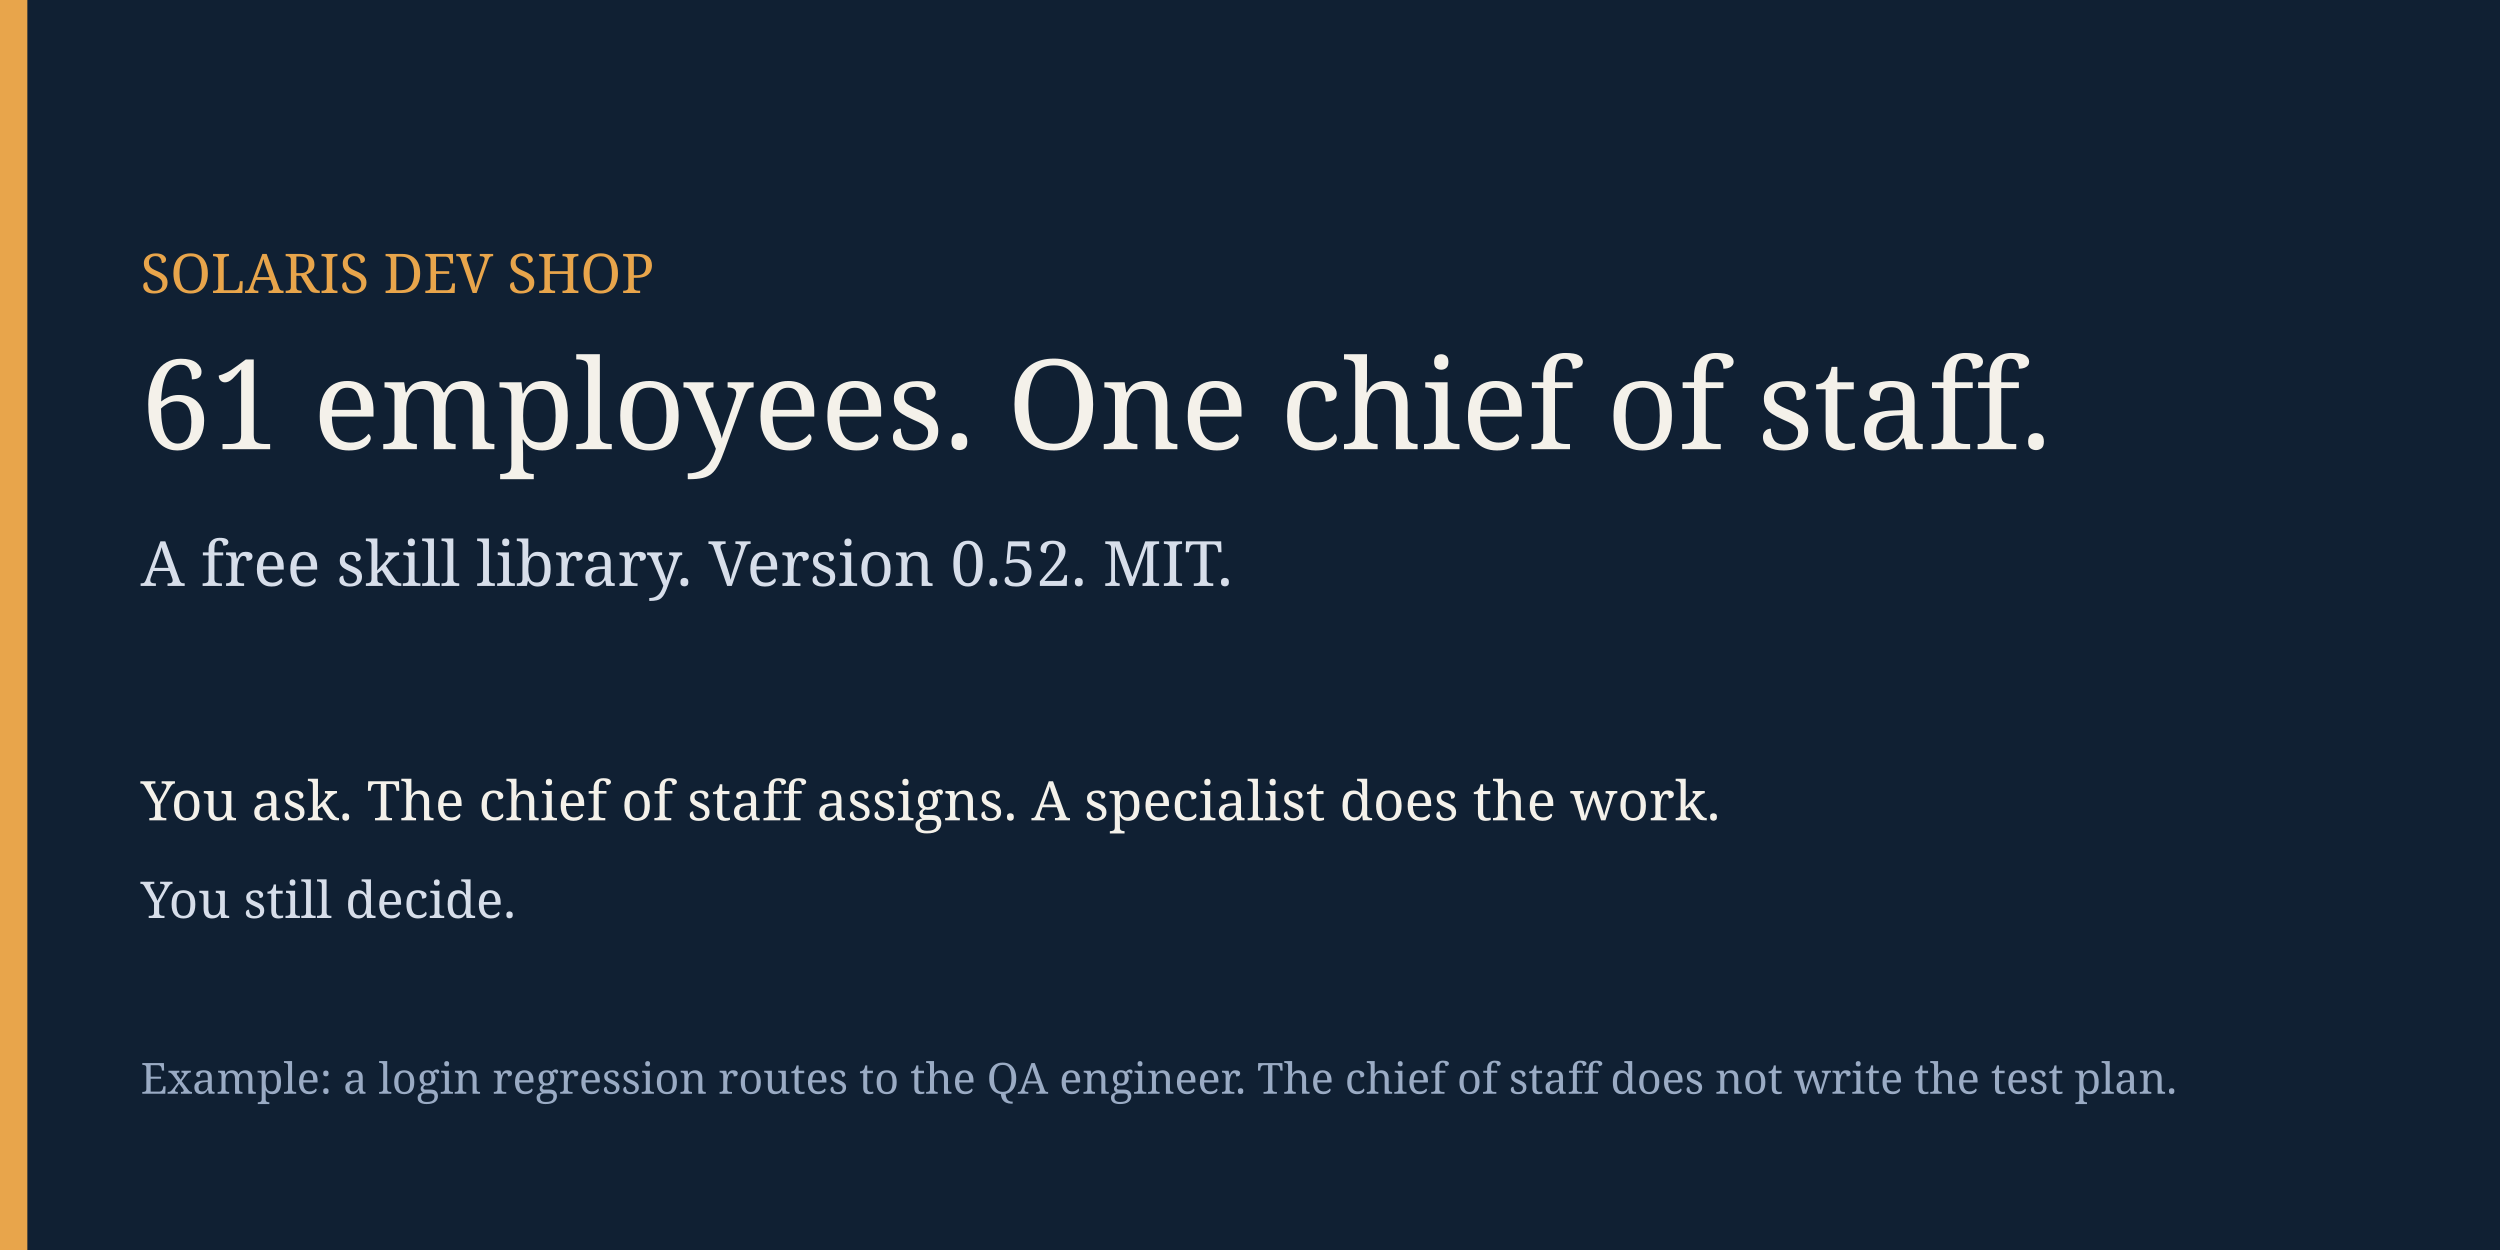
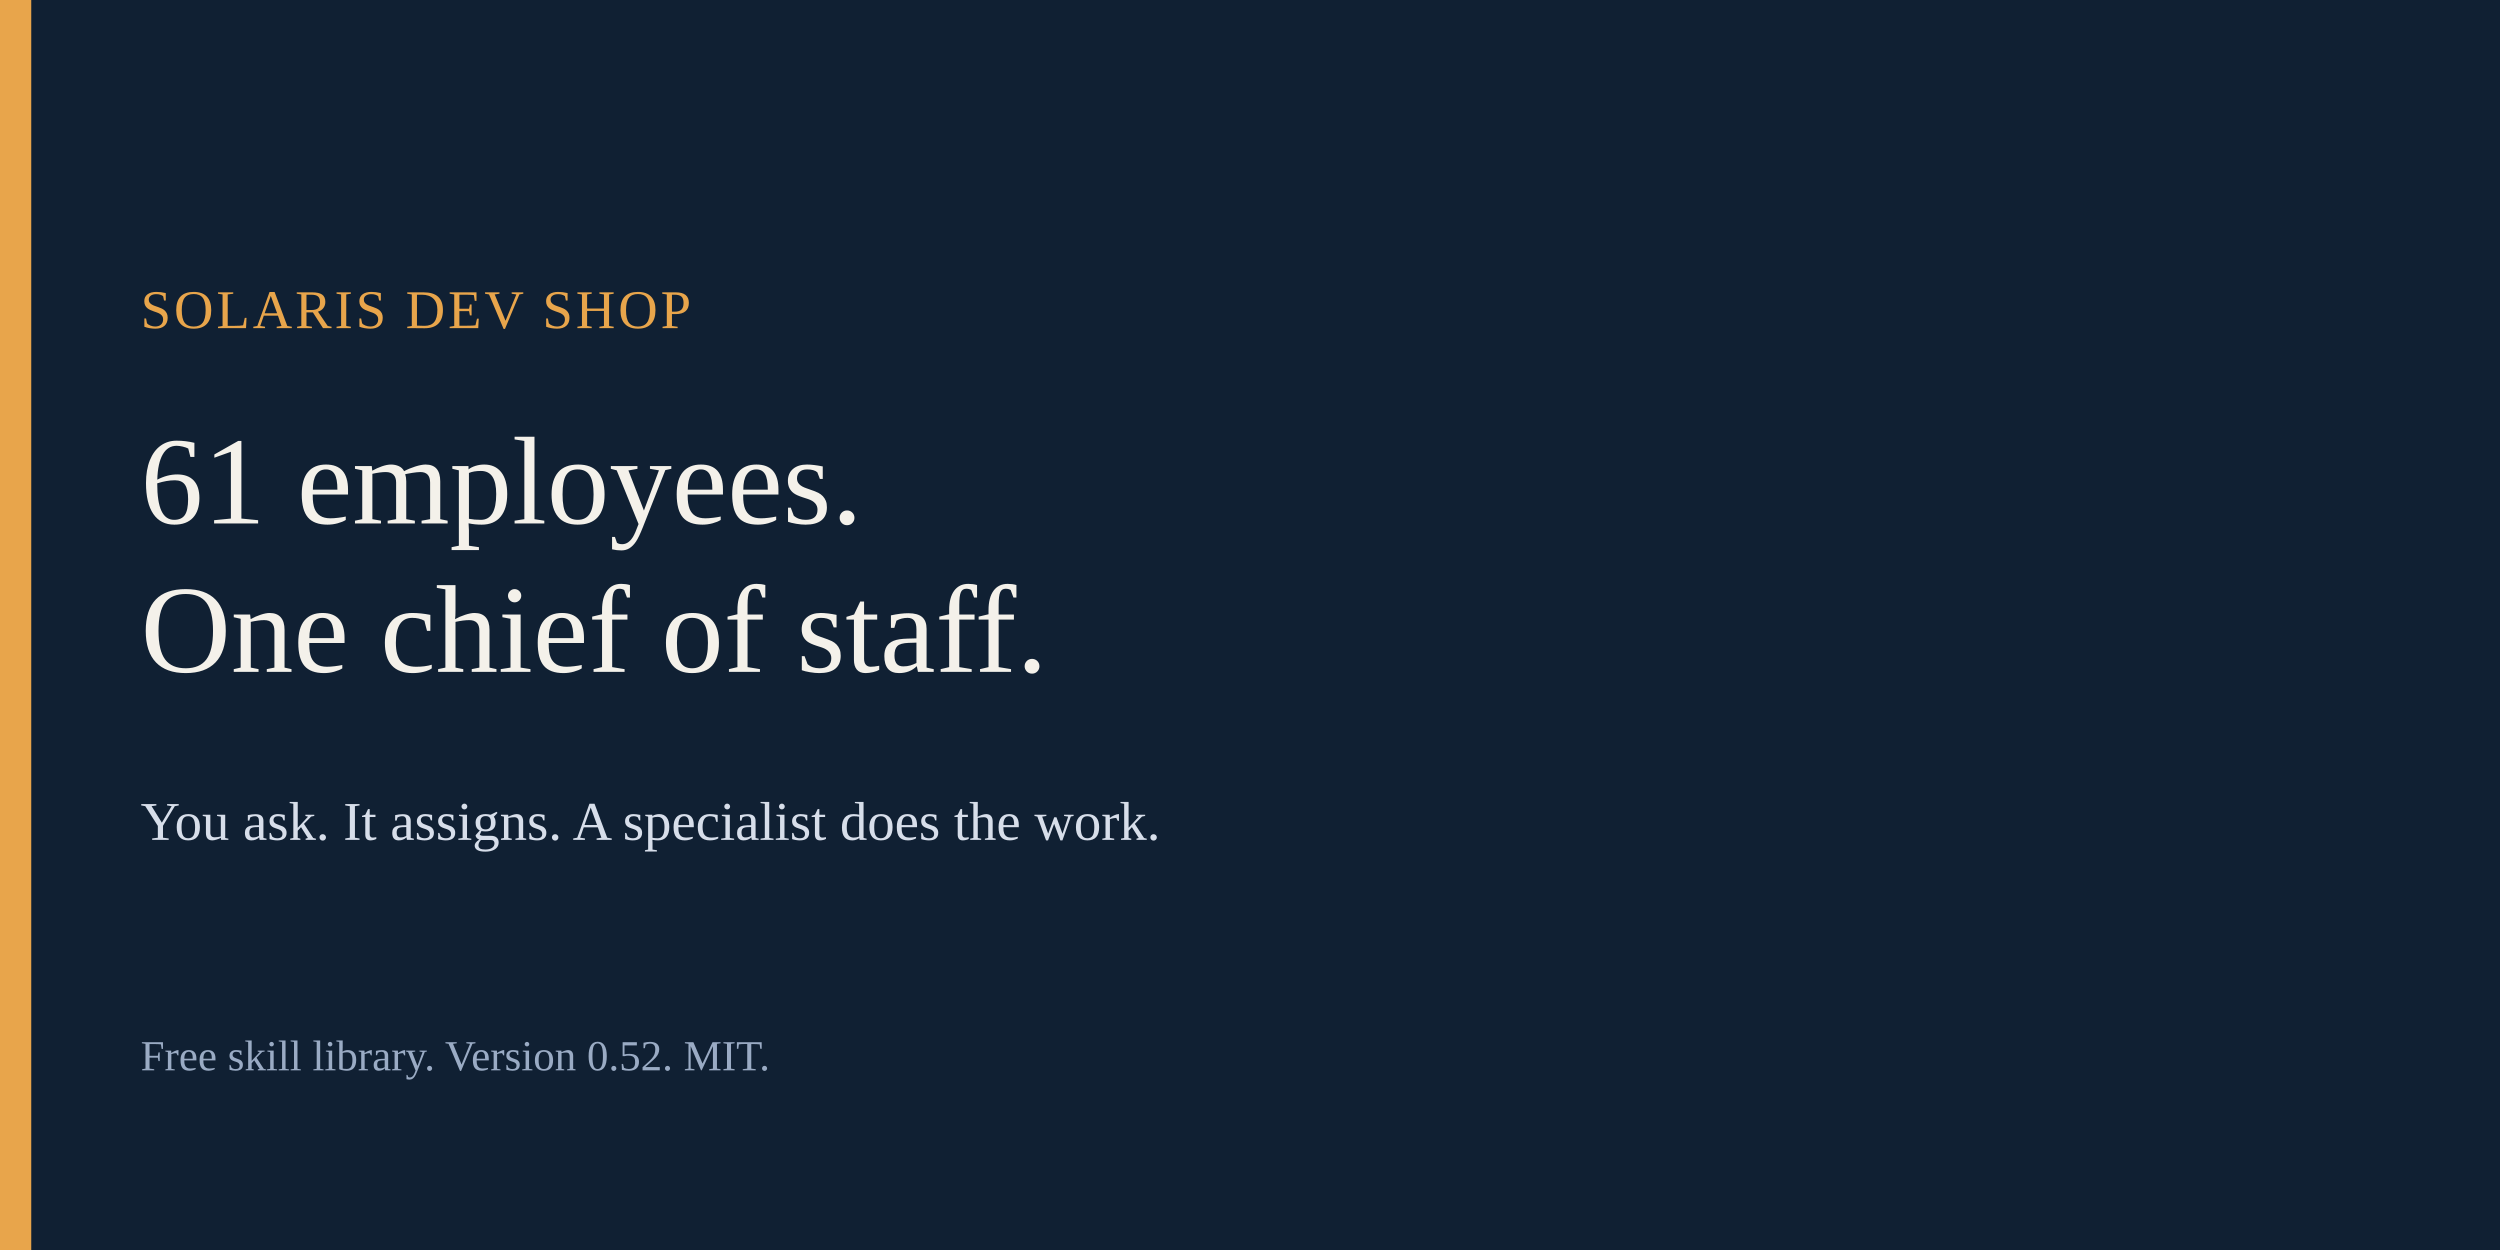
<svg xmlns="http://www.w3.org/2000/svg" width="1280" height="640" viewBox="0 0 1280 640">
  <rect width="1280" height="640" fill="#102033" />
-   <rect x="0" y="0" width="14" height="640" fill="#e8a54b" />
-   <text x="72" y="150" fill="#e8a54b" font-family="Georgia, serif" font-size="28">SOLARIS DEV SHOP</text>
-   <text x="72" y="230" fill="#f4f1ea" font-family="Georgia, serif" font-size="64">61 employees. One chief of staff.</text>
-   <text x="72" y="300" fill="#d7deea" font-family="Georgia, serif" font-size="32">A free skill library. Version 0.52. MIT.</text>
-   <text x="72" y="420" fill="#f4f1ea" font-family="Georgia, serif" font-size="28">You ask. The chief of staff assigns. A specialist does the work.</text>
-   <text x="72" y="470" fill="#d7deea" font-family="Georgia, serif" font-size="26">You still decide.</text>
-   <text x="72" y="560" fill="#9aabc4" font-family="Georgia, serif" font-size="22">Example: a login regression routes to the QA engineer. The chief of staff does not write the test plan.</text>
+   <rect x="0" y="0" width="16" height="640" fill="#e8a54b" />
+   <text x="72" y="168" fill="#e8a54b" font-family="Georgia, 'Times New Roman', serif" font-size="28" letter-spacing="1.5">SOLARIS DEV SHOP</text>
+   <text x="72" y="268" fill="#f4f1ea" font-family="Georgia, 'Times New Roman', serif" font-size="64">61 employees.</text>
+   <text x="72" y="344" fill="#f4f1ea" font-family="Georgia, 'Times New Roman', serif" font-size="64">One chief of staff.</text>
+   <text x="72" y="430" fill="#d7deea" font-family="Georgia, 'Times New Roman', serif" font-size="28">You ask. It assigns. A specialist does the work.</text>
+   <text x="72" y="548" fill="#9aabc4" font-family="Georgia, 'Times New Roman', serif" font-size="22">Free skill library. Version 0.52. MIT.</text>
</svg>
